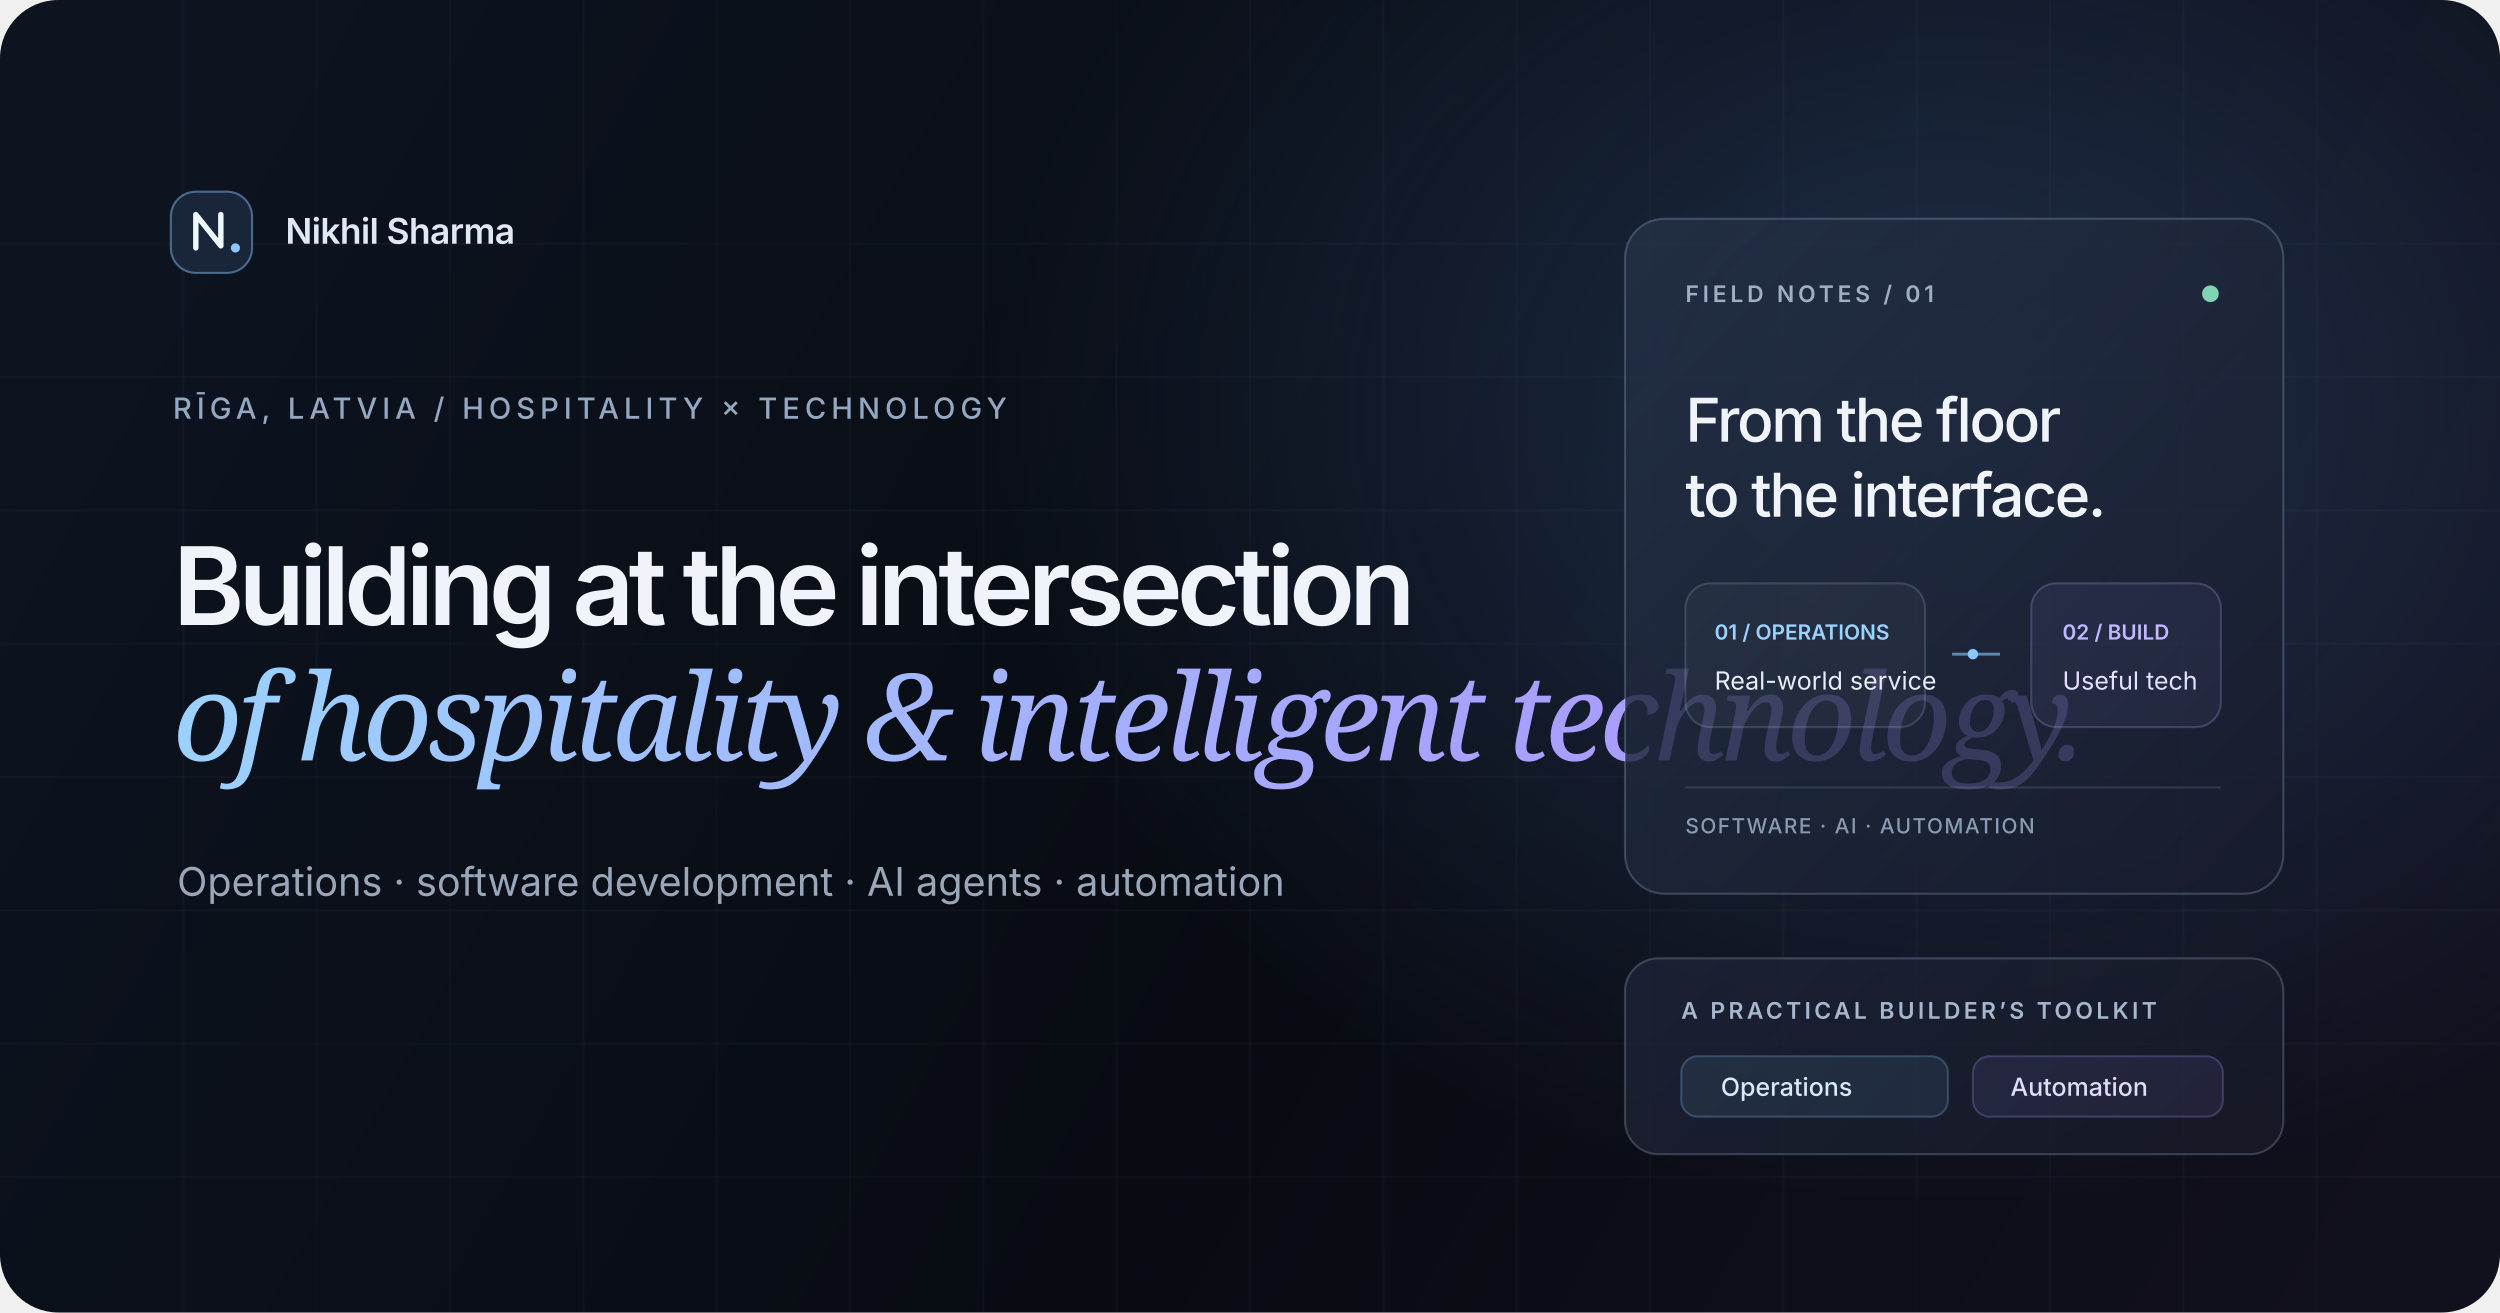
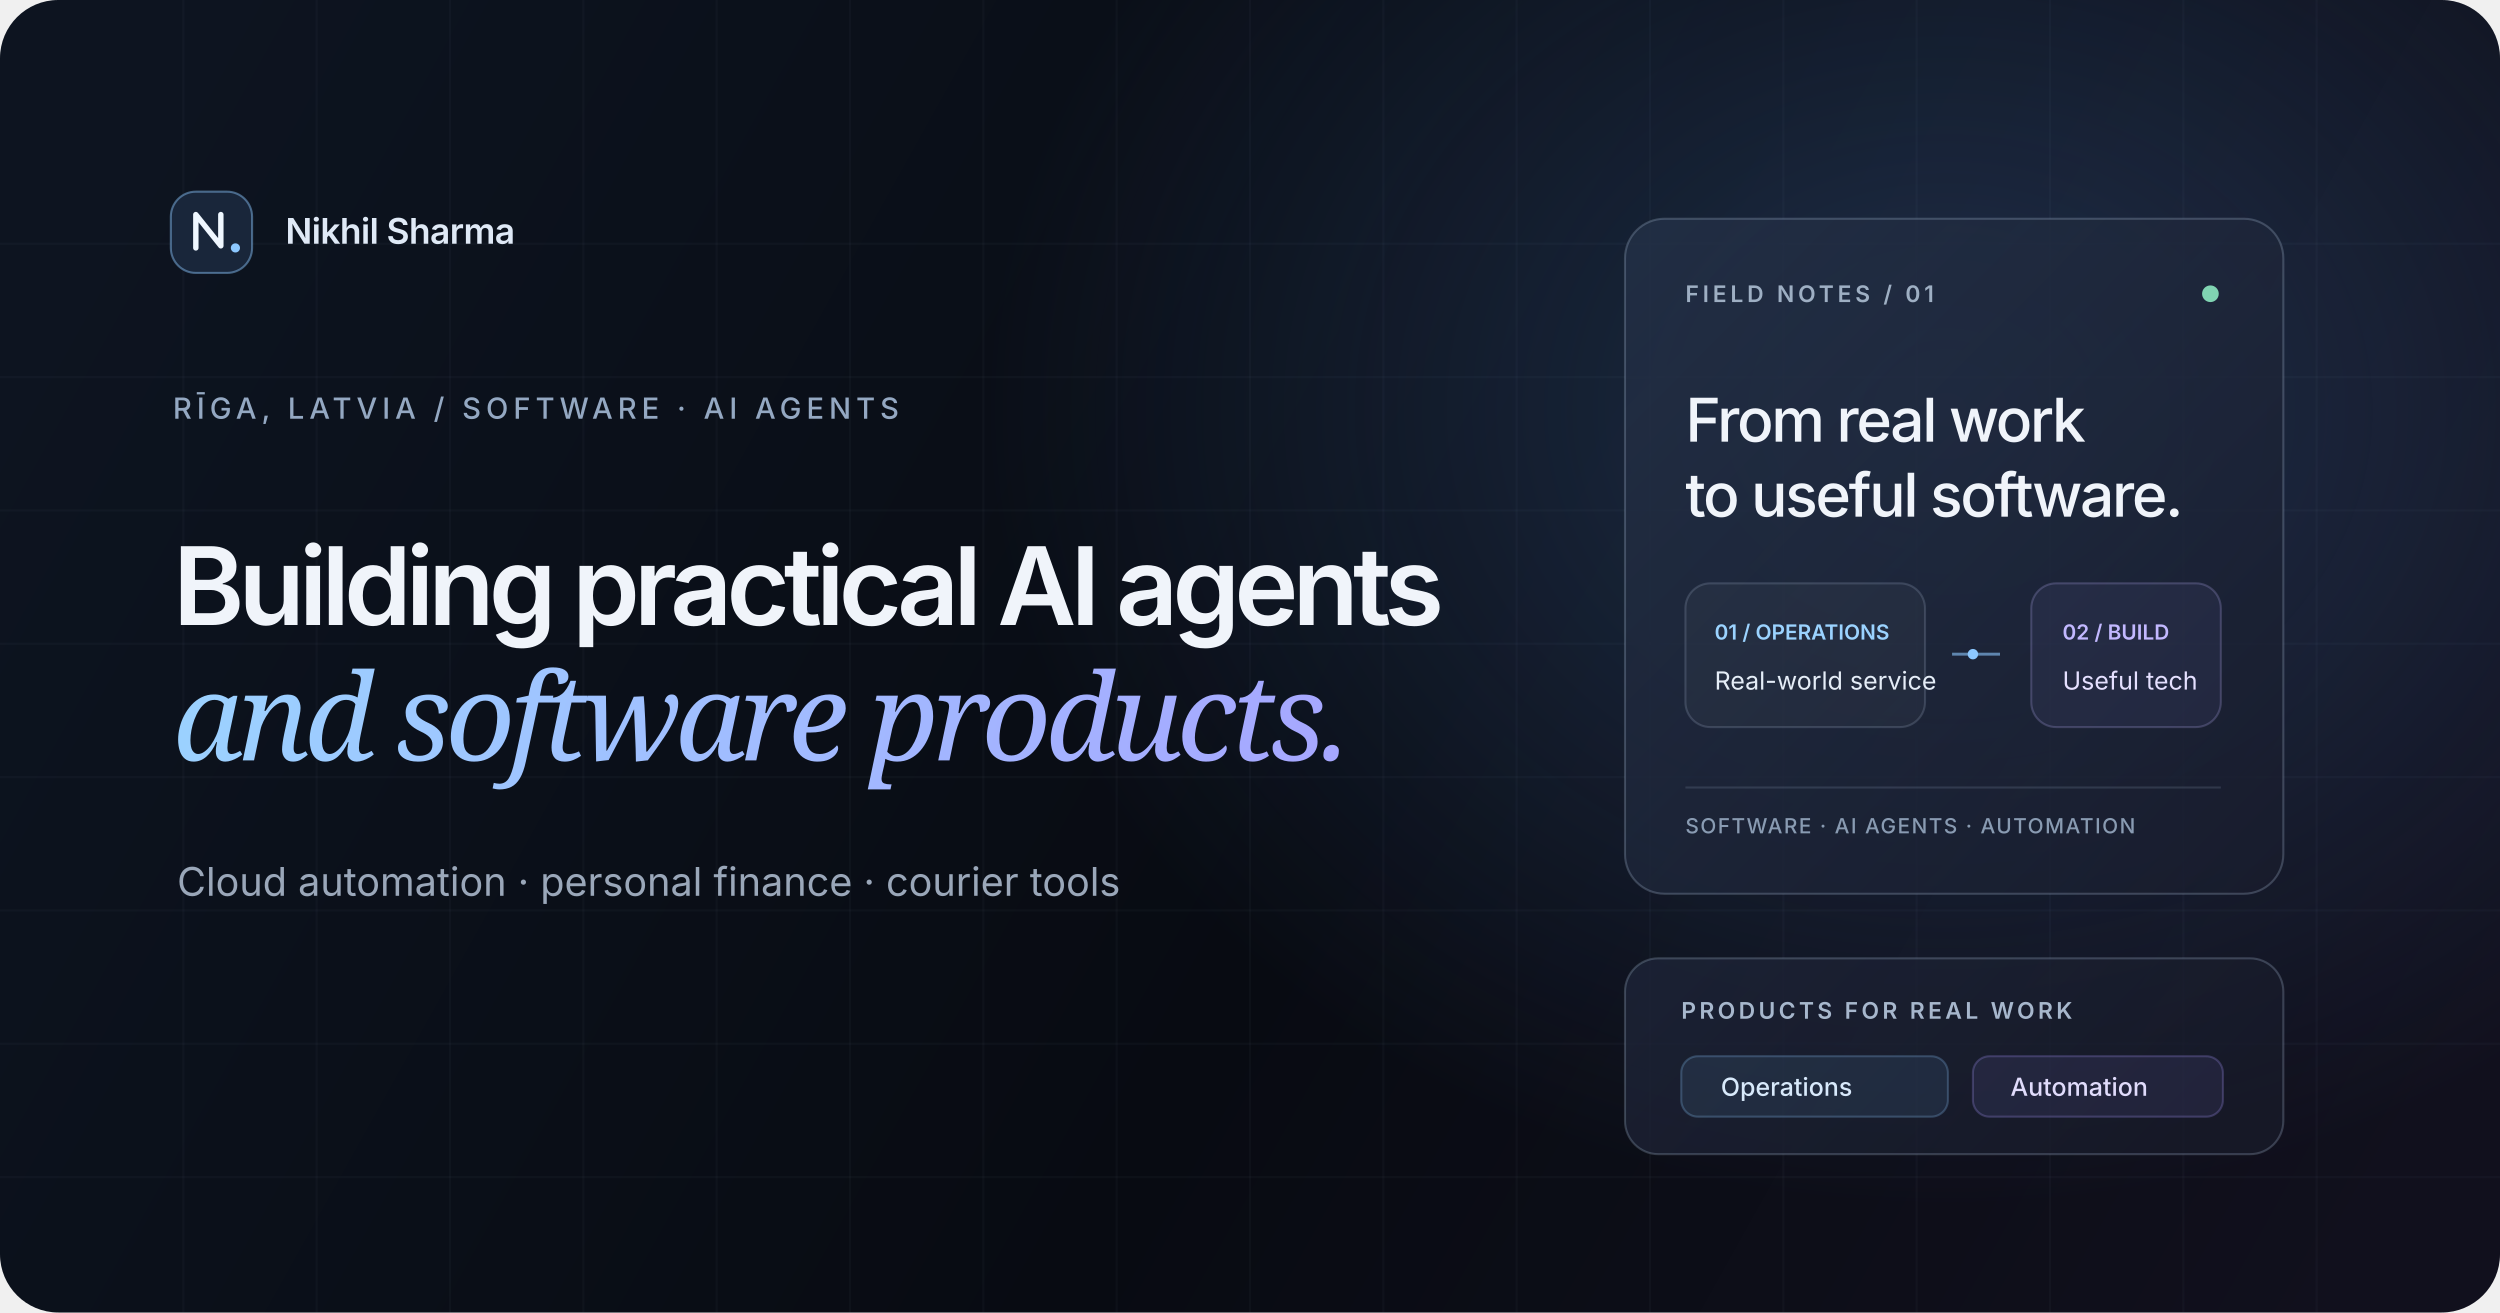
<svg xmlns="http://www.w3.org/2000/svg" width="1200" height="630" viewBox="0 0 1200 630" fill="none">
  <defs>
    <linearGradient id="bg" x1="76" y1="42" x2="1127" y2="628" gradientUnits="userSpaceOnUse">
      <stop stop-color="#0d1420" />
      <stop offset=".55" stop-color="#080b12" />
      <stop offset="1" stop-color="#11101d" />
    </linearGradient>
    <radialGradient id="glow" cx="0" cy="0" r="1" gradientTransform="matrix(465 0 0 382 936 197)" gradientUnits="userSpaceOnUse">
      <stop stop-color="#4b78b9" stop-opacity=".32" />
      <stop offset="1" stop-color="#4b78b9" stop-opacity="0" />
    </radialGradient>
    <linearGradient id="glass" x1="700" y1="114" x2="1089" y2="500" gradientUnits="userSpaceOnUse">
      <stop stop-color="#243249" stop-opacity=".86" />
      <stop offset="1" stop-color="#171a2a" stop-opacity=".77" />
    </linearGradient>
    <linearGradient id="accent" x1="86" y1="265" x2="779" y2="430" gradientUnits="userSpaceOnUse">
      <stop stop-color="#9bd3ff" />
      <stop offset="1" stop-color="#a99bff" />
    </linearGradient>
  </defs>
  <rect width="1200" height="630" rx="28" fill="url(#bg)" />
  <rect width="1200" height="630" rx="28" fill="url(#glow)" />
  <path d="M0 117H1200M0 181H1200M0 245H1200M0 309H1200M0 373H1200M0 437H1200M0 501H1200M0 565H1200" stroke="#a5bdd9" stroke-opacity=".035" />
  <path d="M88 0V630M152 0V630M216 0V630M280 0V630M344 0V630M408 0V630M472 0V630M536 0V630M600 0V630M664 0V630M728 0V630M792 0V630M856 0V630M920 0V630M984 0V630M1048 0V630M1112 0V630" stroke="#a5bdd9" stroke-opacity=".035" />
  <rect x="82" y="92" width="39" height="39" rx="12" fill="#19263a" stroke="#8cc8ff" stroke-opacity=".45" />
  <path d="M94 119V103l12 15v-15" stroke="#eff7ff" stroke-width="2.6" stroke-linecap="round" stroke-linejoin="round" />
  <circle cx="113" cy="119" r="2.2" fill="#8cc8ff" />
  <text x="137" y="117" fill="#dfe9f6" font-family="Inter,Arial,sans-serif" font-size="17" font-weight="600" letter-spacing="-.3">Nikhil Sharma</text>
-   <text x="83" y="201" fill="#94a8c2" font-family="Inter,Arial,sans-serif" font-size="14" font-weight="500" letter-spacing="2.4">RĪGA, LATVIA  /  HOSPITALITY × TECHNOLOGY</text>
-   <text x="83" y="300" fill="#f0f4fa" font-family="Inter,Arial,sans-serif" font-size="52" font-weight="600" letter-spacing="-2.8">Building at the intersection</text>
-   <text x="83" y="365" fill="url(#accent)" font-family="Georgia,serif" font-size="58" font-style="italic" letter-spacing="-2.6">of hospitality &amp; intelligent technology.</text>
-   <text x="85" y="430" fill="#9aa7b9" font-family="Inter,Arial,sans-serif" font-size="19" font-weight="400">Operations · software development · AI agents · automation</text>
+   <text x="83" y="201" fill="#94a8c2" font-family="Inter,Arial,sans-serif" font-size="14" font-weight="500" letter-spacing="2.4">RĪGA, LATVIA  /  SOFTWARE · AI AGENTS</text>
+   <text x="83" y="300" fill="#f0f4fa" font-family="Inter,Arial,sans-serif" font-size="52" font-weight="600" letter-spacing="-2.8">Building practical AI agents</text>
+   <text x="83" y="365" fill="url(#accent)" font-family="Georgia,serif" font-size="58" font-style="italic" letter-spacing="-2.6">and software products.</text>
+   <text x="85" y="430" fill="#9aa7b9" font-family="Inter,Arial,sans-serif" font-size="19" font-weight="400">Cloud automation · personal finance · courier tools</text>
  <g opacity=".98">
    <rect x="780" y="460" width="316" height="94" rx="16" fill="url(#glass)" stroke="#c2d6ef" stroke-opacity=".23" />
-     <text x="807" y="489" fill="#aabbd0" font-family="Inter,Arial,sans-serif" font-size="11" font-weight="600" letter-spacing="1.6">A PRACTICAL BUILDER’S TOOLKIT</text>
+     <text x="807" y="489" fill="#aabbd0" font-family="Inter,Arial,sans-serif" font-size="11" font-weight="600" letter-spacing="1.6">PRODUCTS FOR REAL WORK</text>
    <rect x="807" y="507" width="128" height="29" rx="8" fill="#8cc8ff" fill-opacity=".09" stroke="#8cc8ff" stroke-opacity=".25" />
    <text x="826" y="526" fill="#dceeff" font-family="Inter,Arial,sans-serif" font-size="12" font-weight="500">Operations</text>
    <rect x="947" y="507" width="120" height="29" rx="8" fill="#a99bff" fill-opacity=".09" stroke="#a99bff" stroke-opacity=".25" />
    <text x="965" y="526" fill="#e4dfff" font-family="Inter,Arial,sans-serif" font-size="12" font-weight="500">Automation</text>
  </g>
  <rect x="780" y="105" width="316" height="324" rx="19" fill="url(#glass)" stroke="#c2d6ef" stroke-opacity=".23" />
  <text x="809" y="145" fill="#9eafc3" font-family="Inter,Arial,sans-serif" font-size="11" font-weight="600" letter-spacing="1.8">FIELD NOTES / 01</text>
  <circle cx="1061" cy="141" r="4" fill="#80d4b2" />
-   <text x="809" y="212" fill="#f0f4fa" font-family="Inter,Arial,sans-serif" font-size="29" font-weight="550" letter-spacing="-1.1">From the floor</text>
-   <text x="809" y="248" fill="#f0f4fa" font-family="Inter,Arial,sans-serif" font-size="29" font-weight="550" letter-spacing="-1.1">to the interface.</text>
+   <text x="809" y="212" fill="#f0f4fa" font-family="Inter,Arial,sans-serif" font-size="29" font-weight="550" letter-spacing="-1.1">From real work</text>
+   <text x="809" y="248" fill="#f0f4fa" font-family="Inter,Arial,sans-serif" font-size="29" font-weight="550" letter-spacing="-1.1">to useful software.</text>
  <rect x="809" y="280" width="115" height="69" rx="12" fill="#ffffff" fill-opacity=".035" stroke="#bed2ed" stroke-opacity=".18" />
  <text x="823" y="307" fill="#9bd3ff" font-family="Inter,Arial,sans-serif" font-size="10" font-weight="600">01 / OPERATIONS</text>
  <text x="823" y="331" fill="#e5edf7" font-family="Inter,Arial,sans-serif" font-size="12">Real-world service</text>
  <path d="M937 314h23" stroke="#8cc8ff" stroke-opacity=".6" stroke-width="1.4" />
  <circle cx="947" cy="314" r="2.5" fill="#8cc8ff" />
  <rect x="975" y="280" width="91" height="69" rx="12" fill="#a99bff" fill-opacity=".07" stroke="#c2b8ff" stroke-opacity=".22" />
  <text x="990" y="307" fill="#c2b8ff" font-family="Inter,Arial,sans-serif" font-size="10" font-weight="600">02 / BUILD</text>
  <text x="990" y="331" fill="#e5e0ff" font-family="Inter,Arial,sans-serif" font-size="12">Useful tech</text>
  <path d="M809 378h257" stroke="#bed2ed" stroke-opacity=".14" />
-   <text x="809" y="400" fill="#899bb2" font-family="Inter,Arial,sans-serif" font-size="10" font-weight="500" letter-spacing=".7">SOFTWARE  ·  AI  ·  AUTOMATION</text>
+   <text x="809" y="400" fill="#899bb2" font-family="Inter,Arial,sans-serif" font-size="10" font-weight="500" letter-spacing=".7">SOFTWARE  ·  AI AGENTS  ·  AUTOMATION</text>
</svg>
